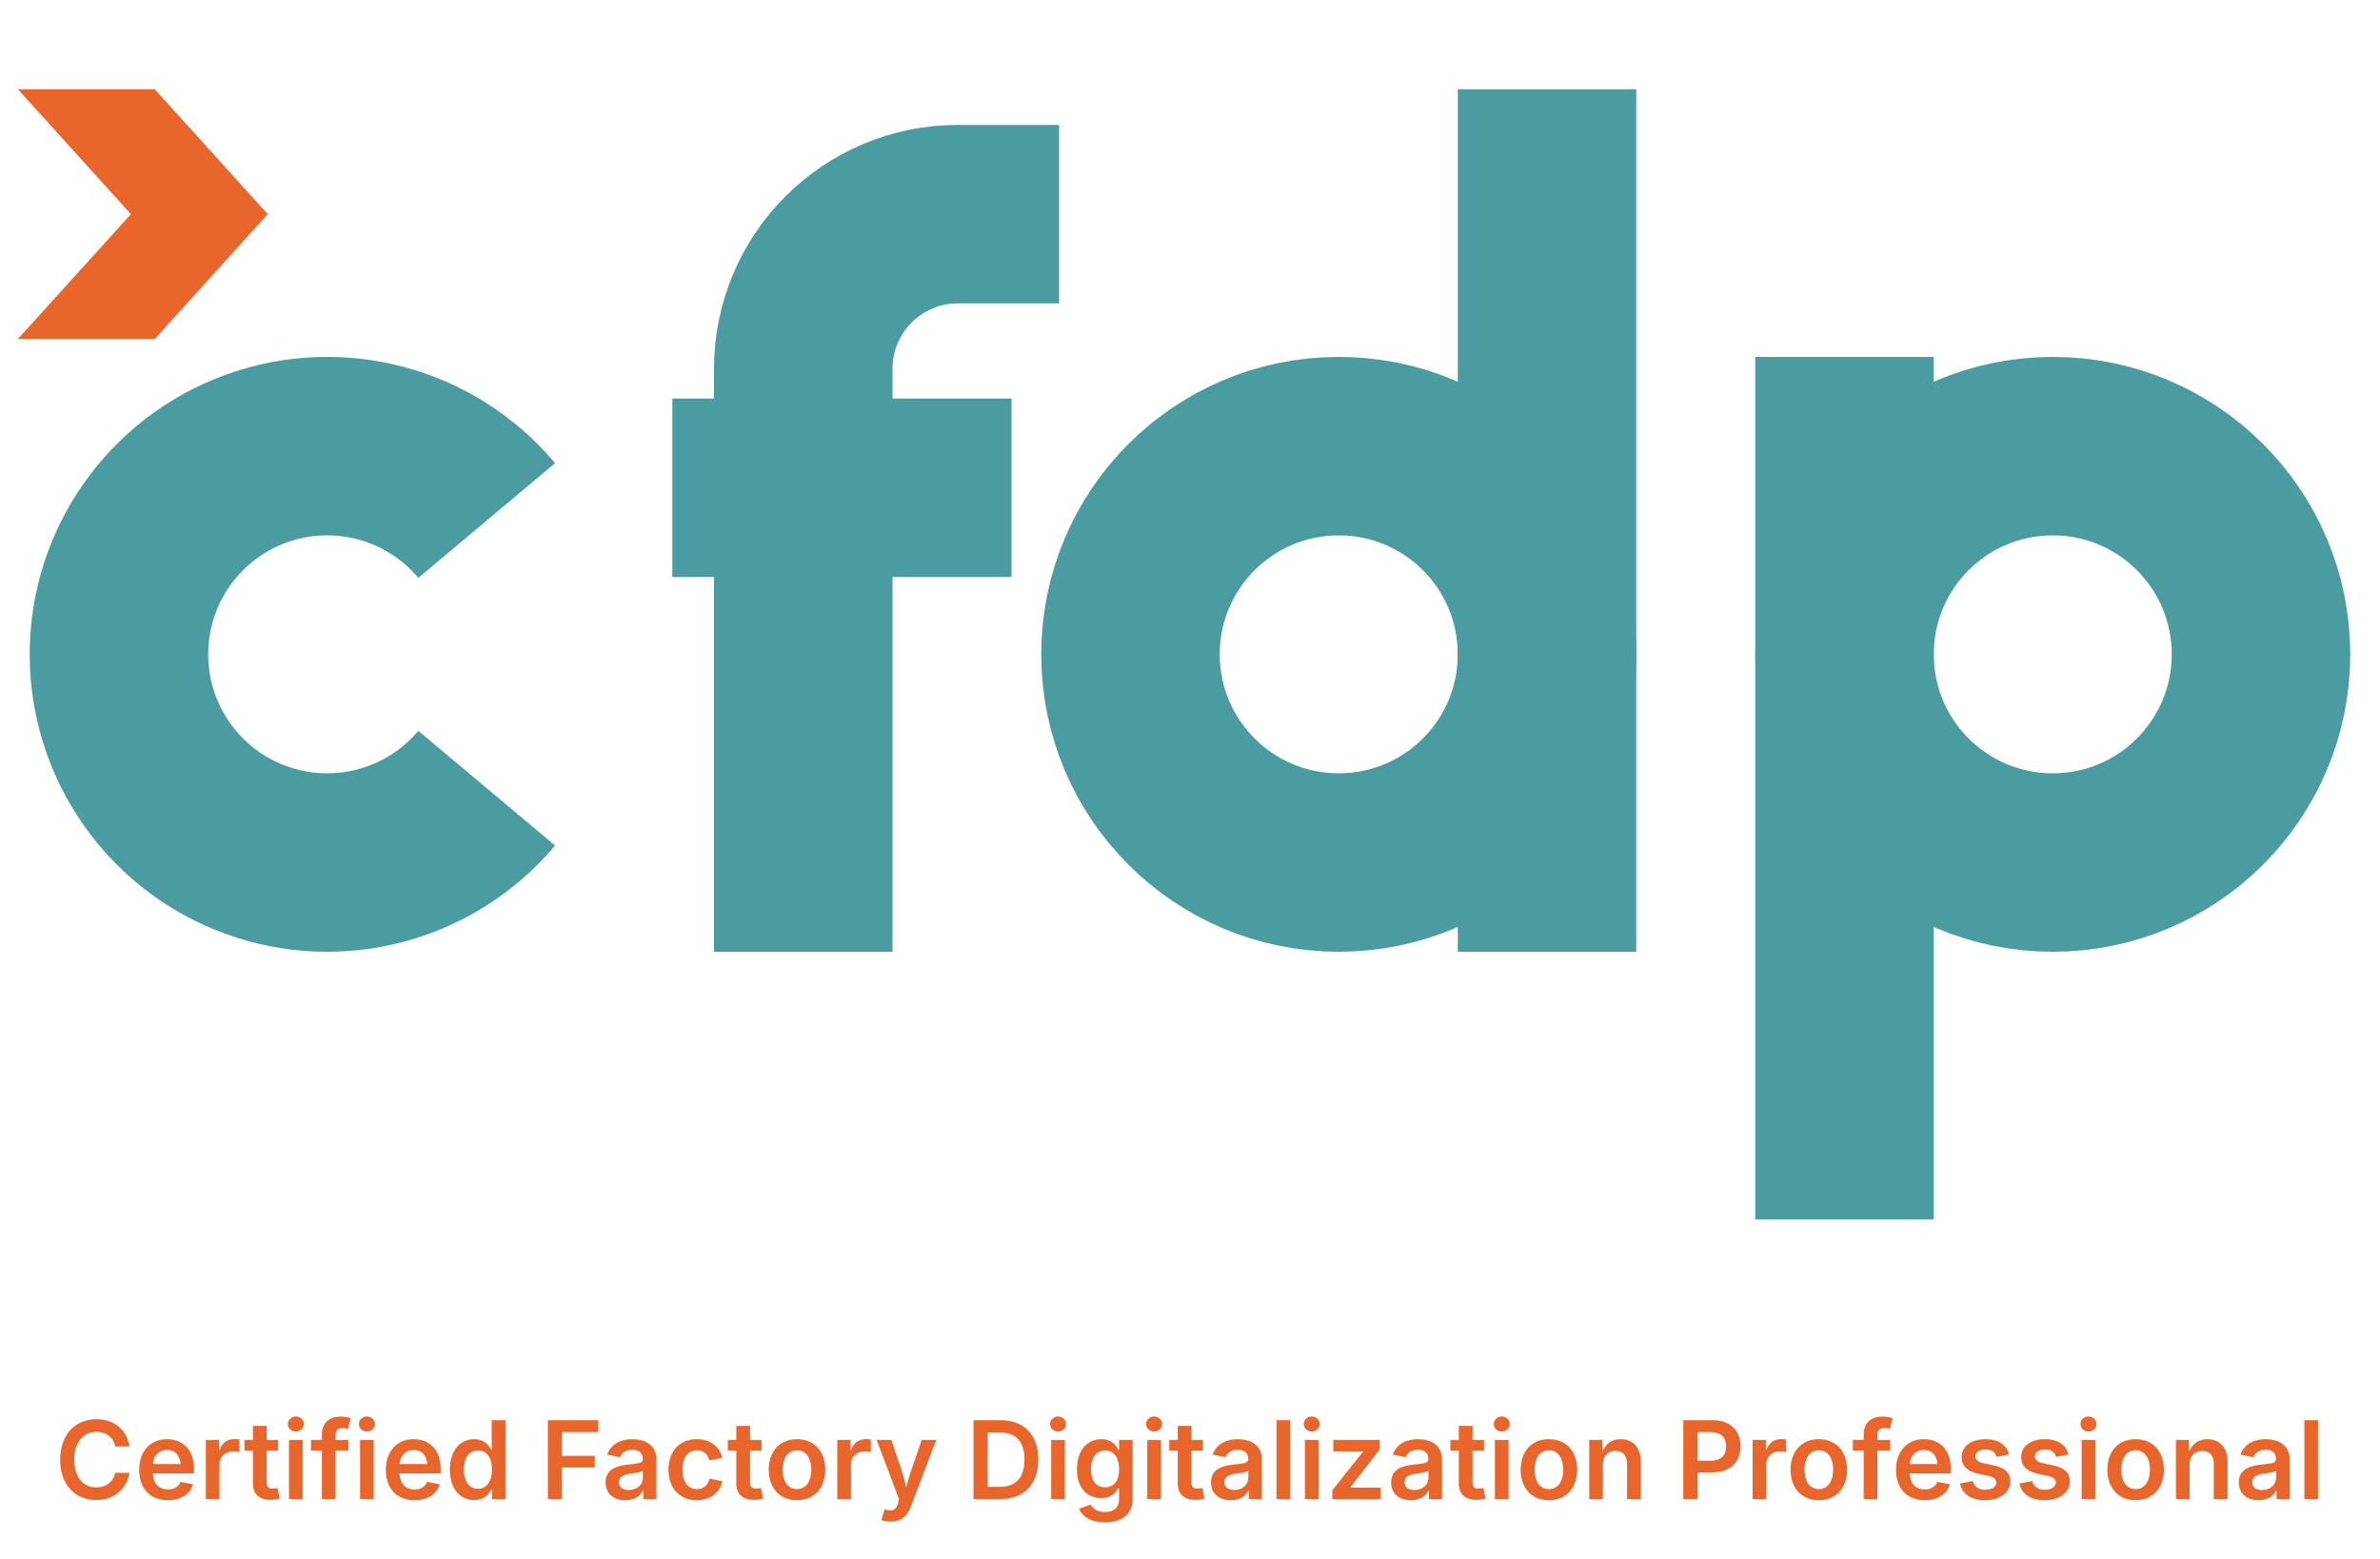
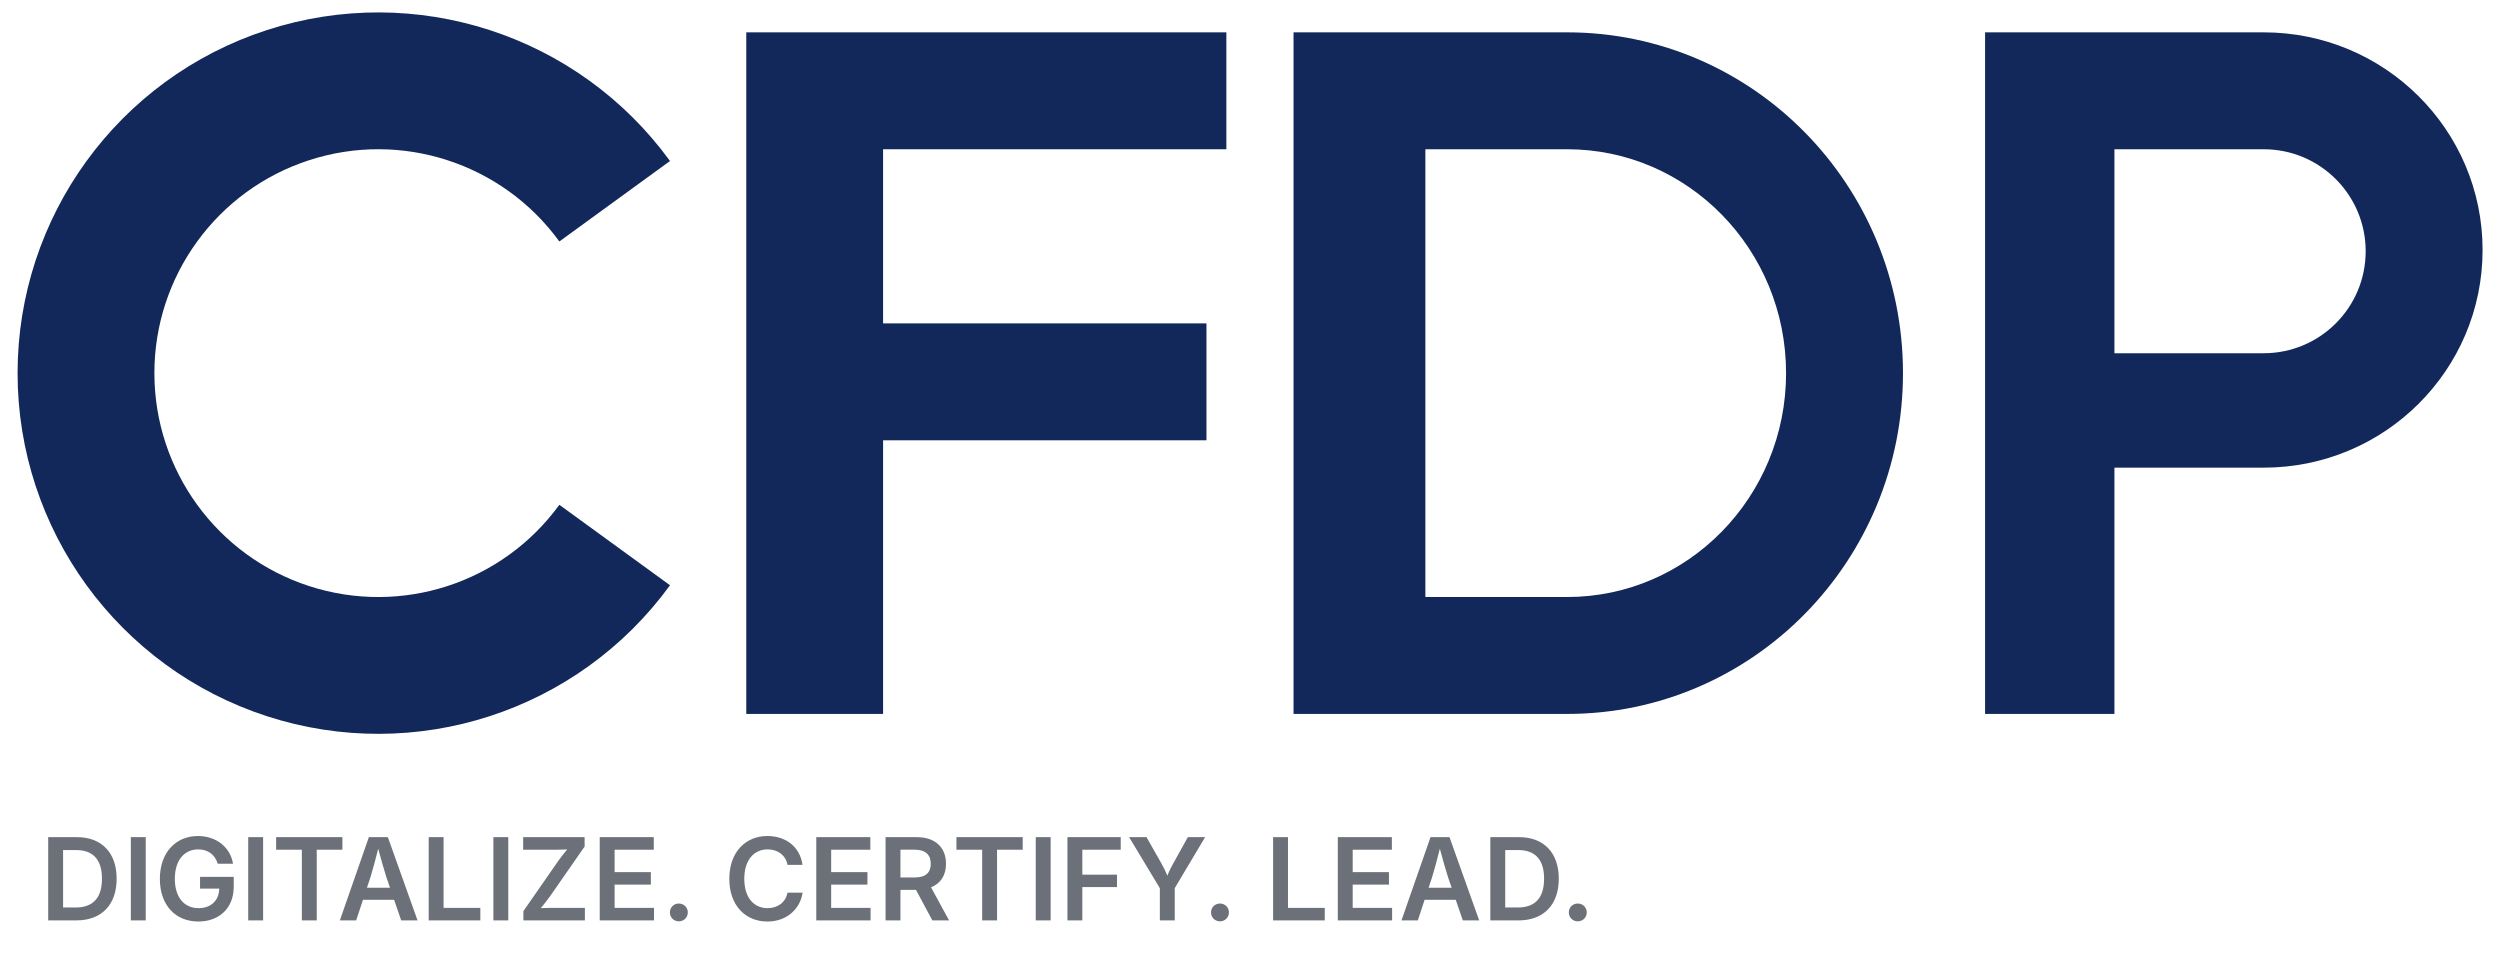
- <svg xmlns="http://www.w3.org/2000/svg" viewBox="0 0 400 262" role="img" aria-label="cfdp — Certified Factory Digitalization Professional">
-   <g fill="none" stroke="#4a9ca0" stroke-width="30">
-     <path d="M81.8,87.5 A35,35 0 1 0 81.8,132.5" />
-     <path d="M135,160 V62 A26,26 0 0 1 161,36 H178" />
-     <path d="M113,82 H170" />
-     <circle cx="225" cy="110" r="35" />
-     <path d="M260,15 V160" />
-     <circle cx="345" cy="110" r="35" />
-     <path d="M310,60 V205" />
+ <svg xmlns="http://www.w3.org/2000/svg" viewBox="300 135 1005 385" role="img" aria-label="CFDP — Digitalize. Certify. Lead.">
+   <g fill="#13285a">
+     <path d="M547.1,215.9 A117.5,117.5 0 1 0 547.1,354.1" fill="none" stroke="#13285a" stroke-width="55" />
+     <path d="M600,148 H793 V195 H655 V265 H785 V312 H655 V422 H600 Z" />
+     <path fill-rule="evenodd" d="M820,148 H930 A135,137 0 0 1 930,422 H820 Z M873,195 H930 A88,90 0 0 1 930,375 H873 Z" />
+     <path fill-rule="evenodd" d="M1098,148 H1210 A88,87.5 0 0 1 1210,323 H1150 V422 H1098 Z M1150,195 H1210 A41,41 0 0 1 1210,277 H1150 Z" />
  </g>
-   <path fill="#e8662b" d="M3,15 H26 L45,36 L26,57 H3 L22,36 Z" />
-   <text x="200" y="252" text-anchor="middle" fill="#e8662b" font-family="Inter, 'Helvetica Neue', Arial, sans-serif" font-size="18.2" font-weight="600">Certified Factory Digitalization Professional</text>
+   <text x="316" y="505" textLength="964" lengthAdjust="spacing" fill="#6b7079" font-family="Montserrat, 'Inter', 'Helvetica Neue', Arial, sans-serif" font-size="46" font-weight="600">DIGITALIZE. CERTIFY. LEAD.</text>
</svg>
